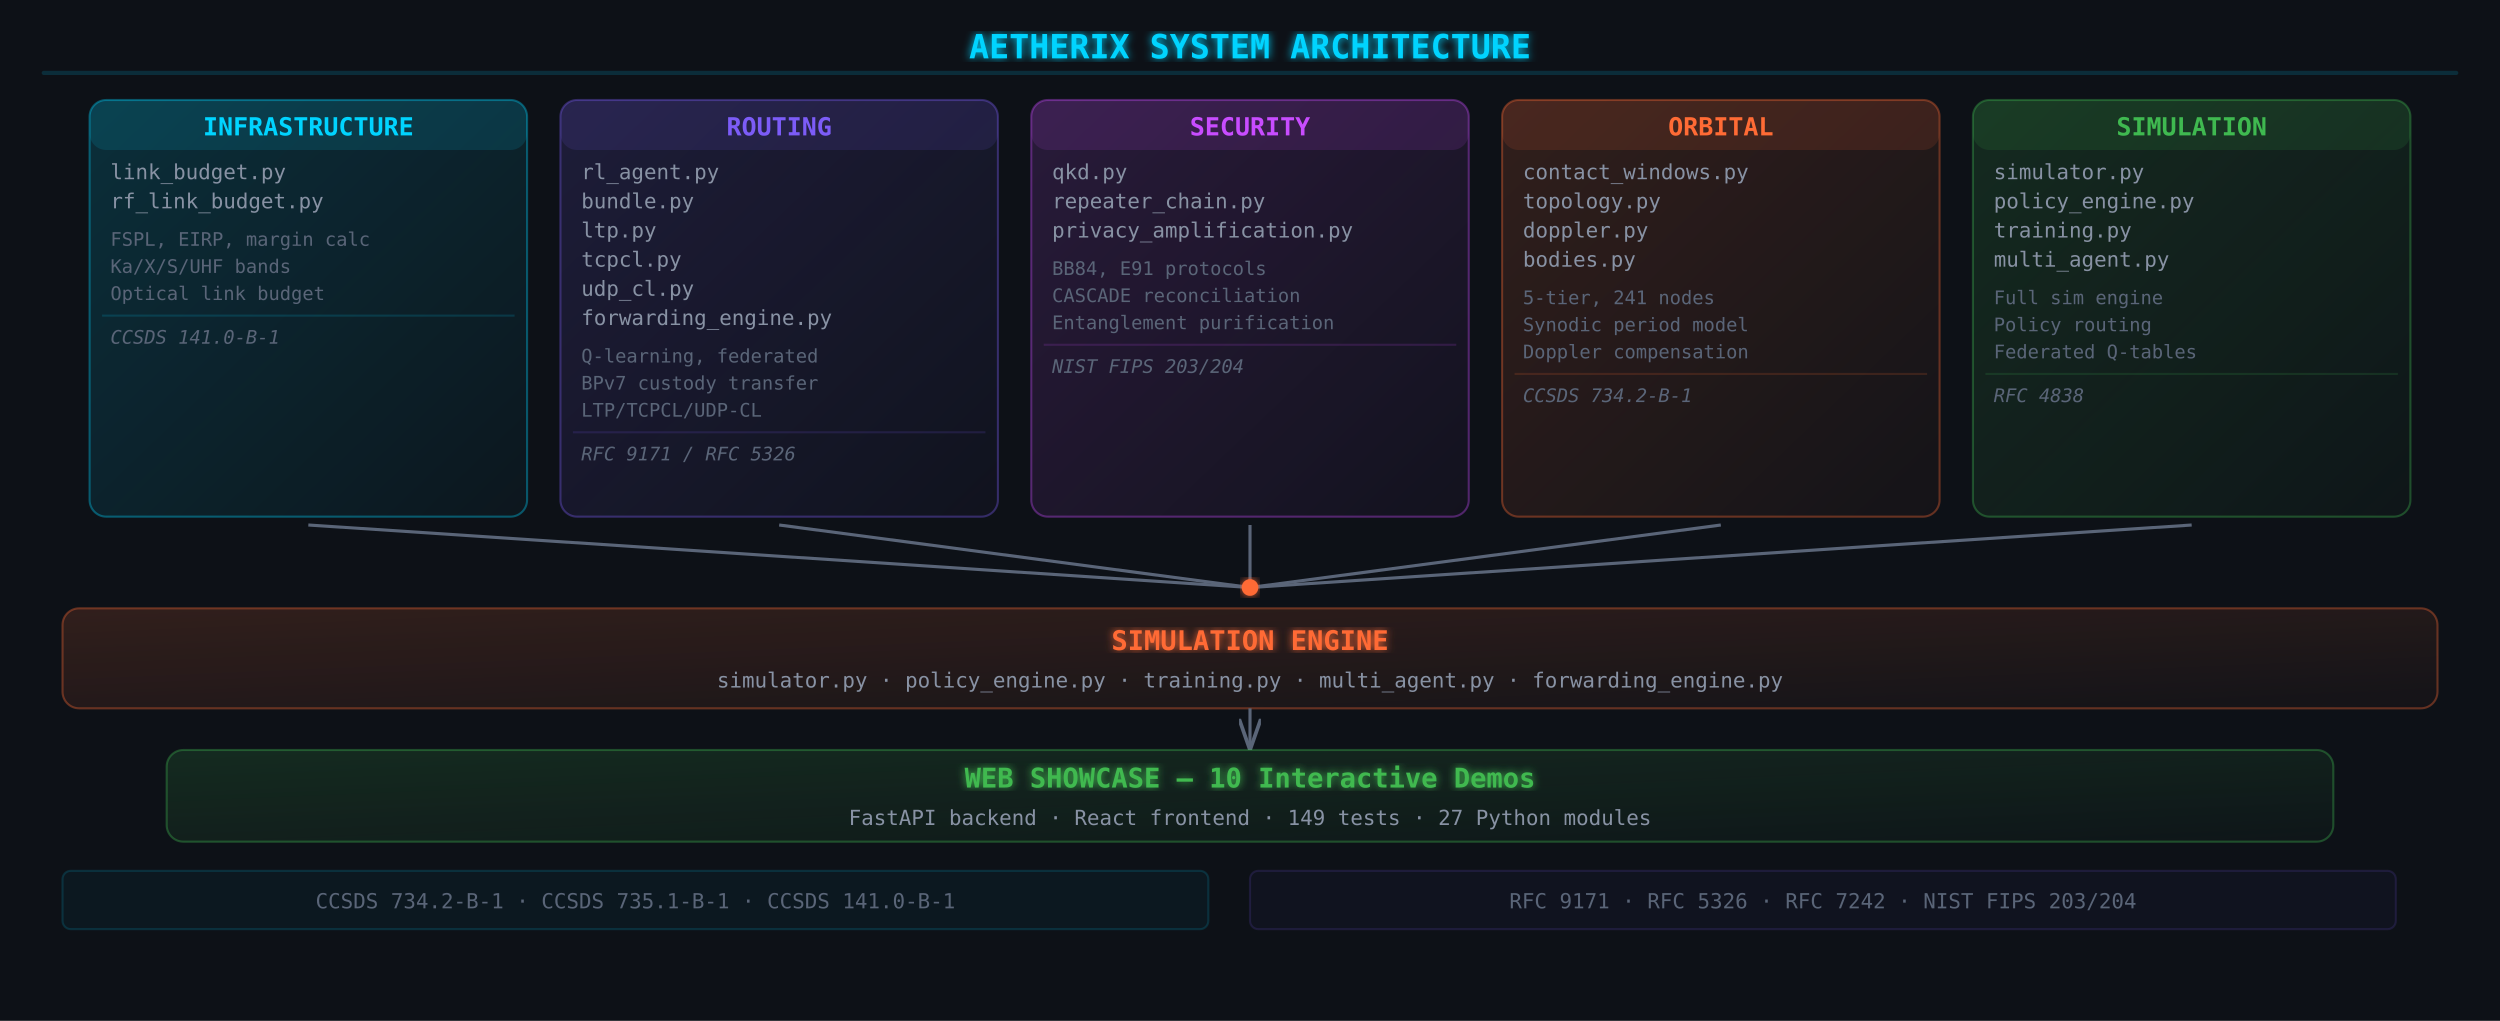
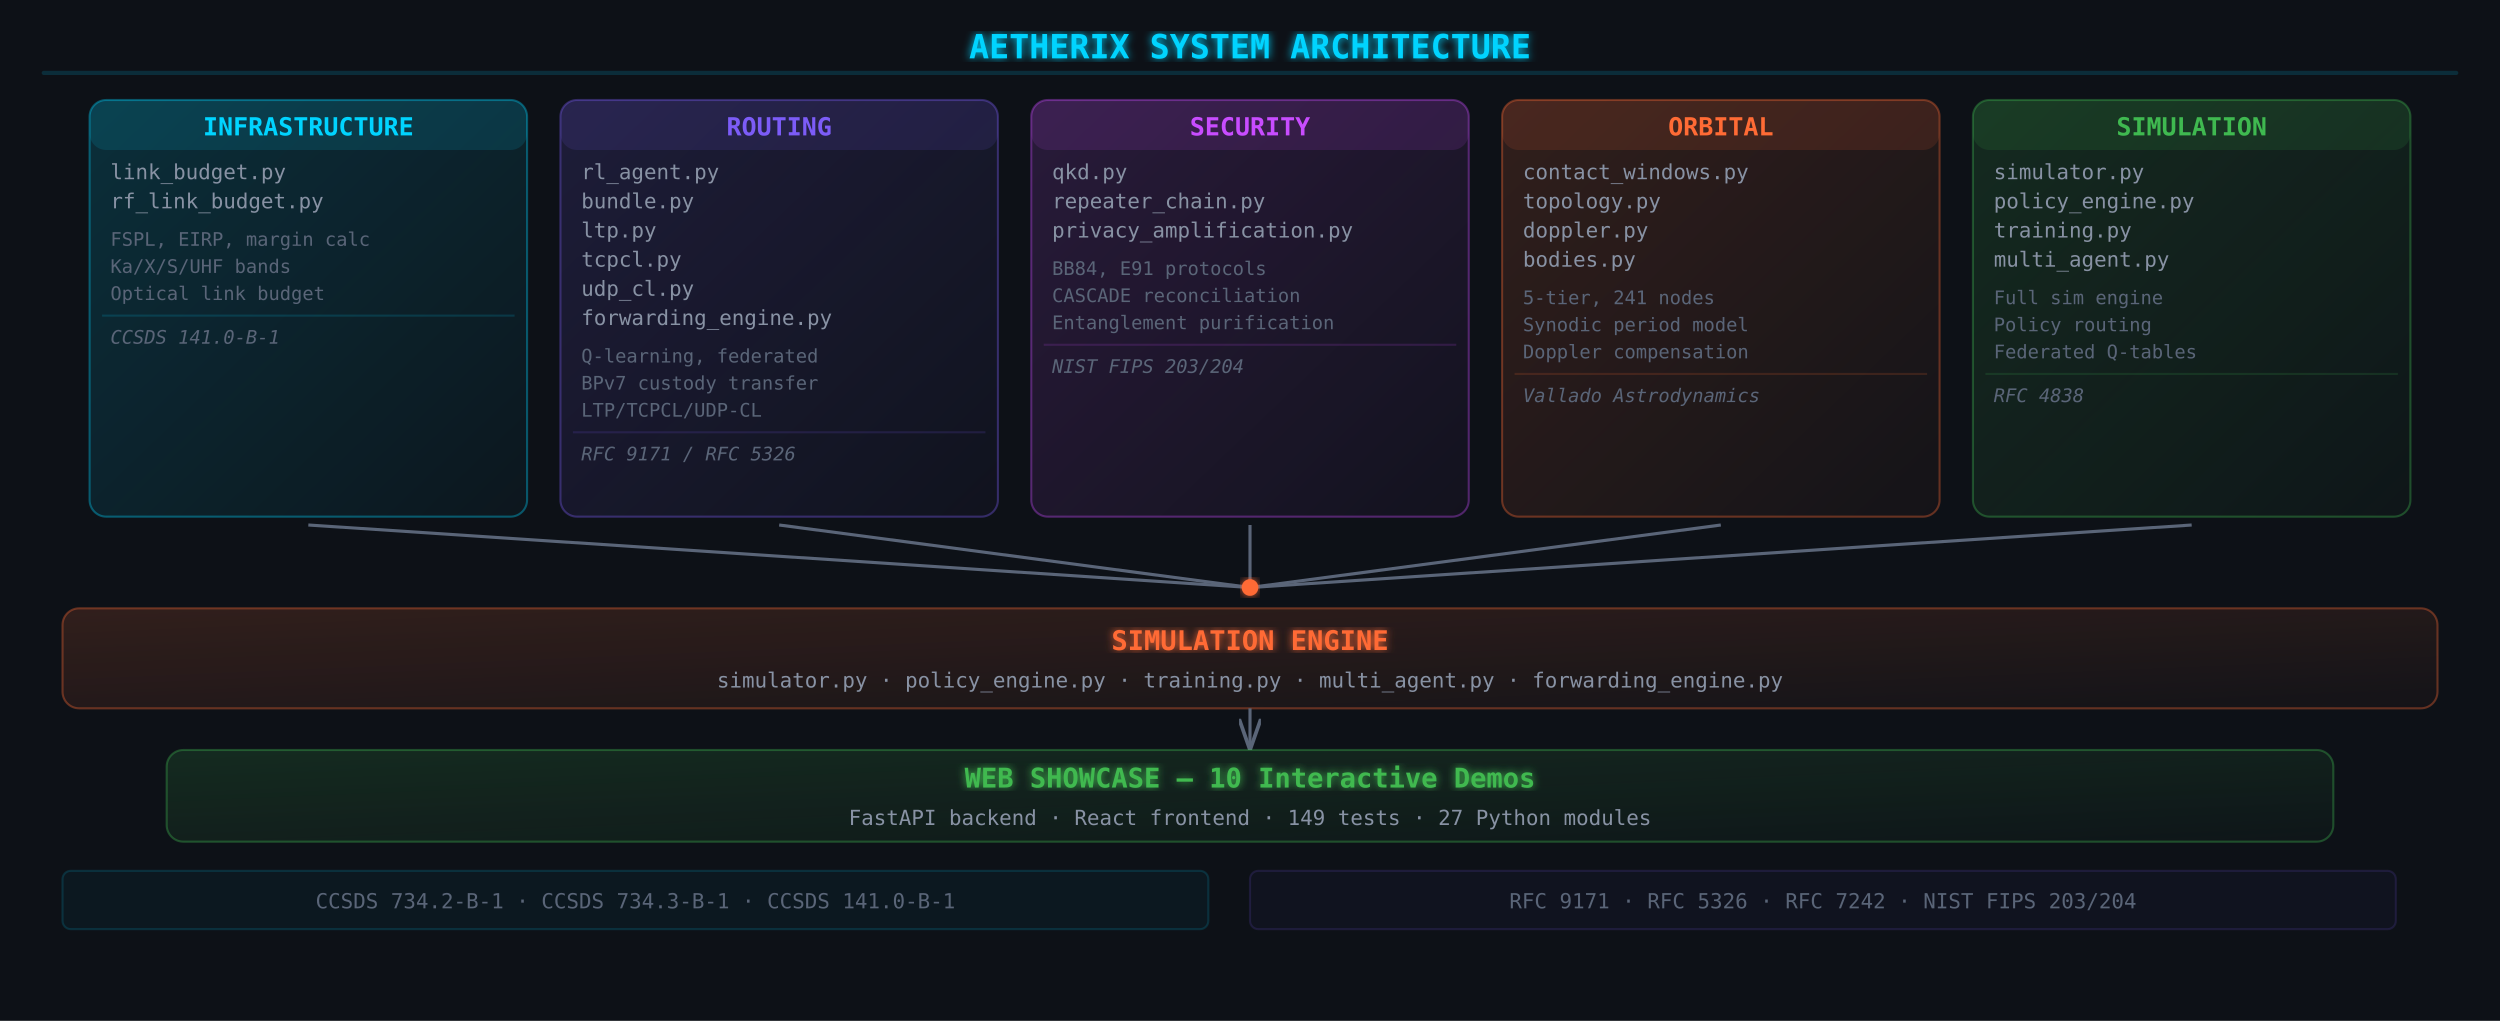
<svg xmlns="http://www.w3.org/2000/svg" viewBox="0 0 1200 490" width="1200" height="490">
  <rect width="1200" height="490" fill="#0d1117" />
  <defs>
    <filter id="glow">
      <feGaussianBlur stdDeviation="2" result="blur" />
      <feMerge>
        <feMergeNode in="blur" />
        <feMergeNode in="SourceGraphic" />
      </feMerge>
    </filter>
    <filter id="glowStrong">
      <feGaussianBlur stdDeviation="4" result="blur" />
      <feMerge>
        <feMergeNode in="blur" />
        <feMergeNode in="SourceGraphic" />
      </feMerge>
    </filter>
    <linearGradient id="gradCyan" x1="0" y1="0" x2="1" y2="1">
      <stop offset="0%" stop-color="#00d4ff" stop-opacity="0.15" />
      <stop offset="100%" stop-color="#00d4ff" stop-opacity="0.03" />
    </linearGradient>
    <linearGradient id="gradPurple" x1="0" y1="0" x2="1" y2="1">
      <stop offset="0%" stop-color="#7c5cf7" stop-opacity="0.15" />
      <stop offset="100%" stop-color="#7c5cf7" stop-opacity="0.03" />
    </linearGradient>
    <linearGradient id="gradOrange" x1="0" y1="0" x2="1" y2="1">
      <stop offset="0%" stop-color="#ff6b35" stop-opacity="0.15" />
      <stop offset="100%" stop-color="#ff6b35" stop-opacity="0.03" />
    </linearGradient>
    <linearGradient id="gradGreen" x1="0" y1="0" x2="1" y2="1">
      <stop offset="0%" stop-color="#3fb950" stop-opacity="0.15" />
      <stop offset="100%" stop-color="#3fb950" stop-opacity="0.03" />
    </linearGradient>
    <linearGradient id="gradMagenta" x1="0" y1="0" x2="1" y2="1">
      <stop offset="0%" stop-color="#c84cff" stop-opacity="0.15" />
      <stop offset="100%" stop-color="#c84cff" stop-opacity="0.03" />
    </linearGradient>
    <linearGradient id="gradGold" x1="0" y1="0" x2="1" y2="1">
      <stop offset="0%" stop-color="#d29922" stop-opacity="0.15" />
      <stop offset="100%" stop-color="#d29922" stop-opacity="0.03" />
    </linearGradient>
    <linearGradient id="gradRed" x1="0" y1="0" x2="1" y2="1">
      <stop offset="0%" stop-color="#f85149" stop-opacity="0.15" />
      <stop offset="100%" stop-color="#f85149" stop-opacity="0.03" />
    </linearGradient>
    <linearGradient id="gradMarsEarth" x1="0" y1="0" x2="1" y2="0">
      <stop offset="0%" stop-color="#ff6b35" stop-opacity="0.3" />
      <stop offset="50%" stop-color="#7c5cf7" stop-opacity="0.15" />
      <stop offset="100%" stop-color="#00d4ff" stop-opacity="0.3" />
    </linearGradient>
    <marker id="arrCyan" markerWidth="10" markerHeight="7" refX="10" refY="3.5" orient="auto">
      <path d="M0,0 L10,3.5 L0,7" fill="none" stroke="#00d4ff" stroke-width="1.2" />
    </marker>
    <marker id="arrPurple" markerWidth="10" markerHeight="7" refX="10" refY="3.5" orient="auto">
      <path d="M0,0 L10,3.5 L0,7" fill="none" stroke="#7c5cf7" stroke-width="1.2" />
    </marker>
    <marker id="arrGray" markerWidth="10" markerHeight="7" refX="10" refY="3.5" orient="auto">
      <path d="M0,0 L10,3.5 L0,7" fill="none" stroke="#5a6578" stroke-width="1.2" />
    </marker>
    <marker id="arrGreen" markerWidth="10" markerHeight="7" refX="10" refY="3.5" orient="auto">
      <path d="M0,0 L10,3.5 L0,7" fill="none" stroke="#3fb950" stroke-width="1.2" />
    </marker>
    <marker id="arrOrange" markerWidth="10" markerHeight="7" refX="10" refY="3.5" orient="auto">
      <path d="M0,0 L10,3.5 L0,7" fill="none" stroke="#ff6b35" stroke-width="1.2" />
    </marker>
    <marker id="arrMagenta" markerWidth="10" markerHeight="7" refX="10" refY="3.5" orient="auto">
      <path d="M0,0 L10,3.5 L0,7" fill="none" stroke="#c84cff" stroke-width="1.2" />
    </marker>
    <marker id="arrGold" markerWidth="10" markerHeight="7" refX="10" refY="3.5" orient="auto">
      <path d="M0,0 L10,3.5 L0,7" fill="none" stroke="#d29922" stroke-width="1.2" />
    </marker>
    <marker id="arrRed" markerWidth="10" markerHeight="7" refX="10" refY="3.5" orient="auto">
      <path d="M0,0 L10,3.5 L0,7" fill="none" stroke="#f85149" stroke-width="1.2" />
    </marker>
  </defs>
  <text x="600" y="28" text-anchor="middle" fill="#00d4ff" font-size="16" font-weight="700" font-family="'SF Mono', 'Cascadia Code', 'Fira Code', monospace" filter="url(#glow)">AETHERIX SYSTEM ARCHITECTURE</text>
  <rect x="20" y="34" width="1160" height="2" rx="1" fill="#00d4ff" fill-opacity="0.15" />
  <rect x="43" y="48" width="210" height="200" rx="8" fill="url(#gradCyan)" stroke="#00d4ff" stroke-opacity="0.35" />
  <rect x="43" y="48" width="210" height="24" rx="8" fill="#00d4ff" fill-opacity="0.12" />
  <text x="148" y="65" text-anchor="middle" fill="#00d4ff" font-size="12" font-weight="700" font-family="'SF Mono', 'Cascadia Code', 'Fira Code', monospace">INFRASTRUCTURE</text>
  <text x="53" y="86" fill="#8892a4" font-size="10" font-family="'SF Mono', 'Cascadia Code', 'Fira Code', monospace">link_budget.py</text>
  <text x="53" y="100" fill="#8892a4" font-size="10" font-family="'SF Mono', 'Cascadia Code', 'Fira Code', monospace">rf_link_budget.py</text>
  <text x="53" y="118" fill="#5a6578" font-size="9" font-family="'SF Mono', 'Cascadia Code', 'Fira Code', monospace">FSPL, EIRP, margin calc</text>
  <text x="53" y="131" fill="#5a6578" font-size="9" font-family="'SF Mono', 'Cascadia Code', 'Fira Code', monospace">Ka/X/S/UHF bands</text>
  <text x="53" y="144" fill="#5a6578" font-size="9" font-family="'SF Mono', 'Cascadia Code', 'Fira Code', monospace">Optical link budget</text>
  <rect x="49" y="151" width="198" height="1" fill="#00d4ff" fill-opacity="0.15" />
  <text x="53" y="165" fill="#5a6578" font-size="9" font-family="'SF Mono', 'Cascadia Code', 'Fira Code', monospace" font-style="italic">CCSDS 141.0-B-1</text>
  <rect x="269" y="48" width="210" height="200" rx="8" fill="url(#gradPurple)" stroke="#7c5cf7" stroke-opacity="0.35" />
  <rect x="269" y="48" width="210" height="24" rx="8" fill="#7c5cf7" fill-opacity="0.12" />
  <text x="374" y="65" text-anchor="middle" fill="#7c5cf7" font-size="12" font-weight="700" font-family="'SF Mono', 'Cascadia Code', 'Fira Code', monospace">ROUTING</text>
  <text x="279" y="86" fill="#8892a4" font-size="10" font-family="'SF Mono', 'Cascadia Code', 'Fira Code', monospace">rl_agent.py</text>
  <text x="279" y="100" fill="#8892a4" font-size="10" font-family="'SF Mono', 'Cascadia Code', 'Fira Code', monospace">bundle.py</text>
  <text x="279" y="114" fill="#8892a4" font-size="10" font-family="'SF Mono', 'Cascadia Code', 'Fira Code', monospace">ltp.py</text>
  <text x="279" y="128" fill="#8892a4" font-size="10" font-family="'SF Mono', 'Cascadia Code', 'Fira Code', monospace">tcpcl.py</text>
  <text x="279" y="142" fill="#8892a4" font-size="10" font-family="'SF Mono', 'Cascadia Code', 'Fira Code', monospace">udp_cl.py</text>
  <text x="279" y="156" fill="#8892a4" font-size="10" font-family="'SF Mono', 'Cascadia Code', 'Fira Code', monospace">forwarding_engine.py</text>
  <text x="279" y="174" fill="#5a6578" font-size="9" font-family="'SF Mono', 'Cascadia Code', 'Fira Code', monospace">Q-learning, federated</text>
  <text x="279" y="187" fill="#5a6578" font-size="9" font-family="'SF Mono', 'Cascadia Code', 'Fira Code', monospace">BPv7 custody transfer</text>
  <text x="279" y="200" fill="#5a6578" font-size="9" font-family="'SF Mono', 'Cascadia Code', 'Fira Code', monospace">LTP/TCPCL/UDP-CL</text>
  <rect x="275" y="207" width="198" height="1" fill="#7c5cf7" fill-opacity="0.15" />
  <text x="279" y="221" fill="#5a6578" font-size="9" font-family="'SF Mono', 'Cascadia Code', 'Fira Code', monospace" font-style="italic">RFC 9171 / RFC 5326</text>
  <rect x="495" y="48" width="210" height="200" rx="8" fill="url(#gradMagenta)" stroke="#c84cff" stroke-opacity="0.35" />
  <rect x="495" y="48" width="210" height="24" rx="8" fill="#c84cff" fill-opacity="0.12" />
  <text x="600" y="65" text-anchor="middle" fill="#c84cff" font-size="12" font-weight="700" font-family="'SF Mono', 'Cascadia Code', 'Fira Code', monospace">SECURITY</text>
  <text x="505" y="86" fill="#8892a4" font-size="10" font-family="'SF Mono', 'Cascadia Code', 'Fira Code', monospace">qkd.py</text>
  <text x="505" y="100" fill="#8892a4" font-size="10" font-family="'SF Mono', 'Cascadia Code', 'Fira Code', monospace">repeater_chain.py</text>
  <text x="505" y="114" fill="#8892a4" font-size="10" font-family="'SF Mono', 'Cascadia Code', 'Fira Code', monospace">privacy_amplification.py</text>
  <text x="505" y="132" fill="#5a6578" font-size="9" font-family="'SF Mono', 'Cascadia Code', 'Fira Code', monospace">BB84, E91 protocols</text>
  <text x="505" y="145" fill="#5a6578" font-size="9" font-family="'SF Mono', 'Cascadia Code', 'Fira Code', monospace">CASCADE reconciliation</text>
  <text x="505" y="158" fill="#5a6578" font-size="9" font-family="'SF Mono', 'Cascadia Code', 'Fira Code', monospace">Entanglement purification</text>
  <rect x="501" y="165" width="198" height="1" fill="#c84cff" fill-opacity="0.15" />
  <text x="505" y="179" fill="#5a6578" font-size="9" font-family="'SF Mono', 'Cascadia Code', 'Fira Code', monospace" font-style="italic">NIST FIPS 203/204</text>
  <rect x="721" y="48" width="210" height="200" rx="8" fill="url(#gradOrange)" stroke="#ff6b35" stroke-opacity="0.35" />
  <rect x="721" y="48" width="210" height="24" rx="8" fill="#ff6b35" fill-opacity="0.12" />
  <text x="826" y="65" text-anchor="middle" fill="#ff6b35" font-size="12" font-weight="700" font-family="'SF Mono', 'Cascadia Code', 'Fira Code', monospace">ORBITAL</text>
  <text x="731" y="86" fill="#8892a4" font-size="10" font-family="'SF Mono', 'Cascadia Code', 'Fira Code', monospace">contact_windows.py</text>
  <text x="731" y="100" fill="#8892a4" font-size="10" font-family="'SF Mono', 'Cascadia Code', 'Fira Code', monospace">topology.py</text>
  <text x="731" y="114" fill="#8892a4" font-size="10" font-family="'SF Mono', 'Cascadia Code', 'Fira Code', monospace">doppler.py</text>
  <text x="731" y="128" fill="#8892a4" font-size="10" font-family="'SF Mono', 'Cascadia Code', 'Fira Code', monospace">bodies.py</text>
  <text x="731" y="146" fill="#5a6578" font-size="9" font-family="'SF Mono', 'Cascadia Code', 'Fira Code', monospace">5-tier, 241 nodes</text>
  <text x="731" y="159" fill="#5a6578" font-size="9" font-family="'SF Mono', 'Cascadia Code', 'Fira Code', monospace">Synodic period model</text>
  <text x="731" y="172" fill="#5a6578" font-size="9" font-family="'SF Mono', 'Cascadia Code', 'Fira Code', monospace">Doppler compensation</text>
  <rect x="727" y="179" width="198" height="1" fill="#ff6b35" fill-opacity="0.15" />
-   <text x="731" y="193" fill="#5a6578" font-size="9" font-family="'SF Mono', 'Cascadia Code', 'Fira Code', monospace" font-style="italic">CCSDS 734.2-B-1</text>
+   <text x="731" y="193" fill="#5a6578" font-size="9" font-family="'SF Mono', 'Cascadia Code', 'Fira Code', monospace" font-style="italic">Vallado Astrodynamics</text>
  <rect x="947" y="48" width="210" height="200" rx="8" fill="url(#gradGreen)" stroke="#3fb950" stroke-opacity="0.35" />
  <rect x="947" y="48" width="210" height="24" rx="8" fill="#3fb950" fill-opacity="0.12" />
  <text x="1052" y="65" text-anchor="middle" fill="#3fb950" font-size="12" font-weight="700" font-family="'SF Mono', 'Cascadia Code', 'Fira Code', monospace">SIMULATION</text>
  <text x="957" y="86" fill="#8892a4" font-size="10" font-family="'SF Mono', 'Cascadia Code', 'Fira Code', monospace">simulator.py</text>
  <text x="957" y="100" fill="#8892a4" font-size="10" font-family="'SF Mono', 'Cascadia Code', 'Fira Code', monospace">policy_engine.py</text>
  <text x="957" y="114" fill="#8892a4" font-size="10" font-family="'SF Mono', 'Cascadia Code', 'Fira Code', monospace">training.py</text>
  <text x="957" y="128" fill="#8892a4" font-size="10" font-family="'SF Mono', 'Cascadia Code', 'Fira Code', monospace">multi_agent.py</text>
  <text x="957" y="146" fill="#5a6578" font-size="9" font-family="'SF Mono', 'Cascadia Code', 'Fira Code', monospace">Full sim engine</text>
  <text x="957" y="159" fill="#5a6578" font-size="9" font-family="'SF Mono', 'Cascadia Code', 'Fira Code', monospace">Policy routing</text>
  <text x="957" y="172" fill="#5a6578" font-size="9" font-family="'SF Mono', 'Cascadia Code', 'Fira Code', monospace">Federated Q-tables</text>
  <rect x="953" y="179" width="198" height="1" fill="#3fb950" fill-opacity="0.15" />
  <text x="957" y="193" fill="#5a6578" font-size="9" font-family="'SF Mono', 'Cascadia Code', 'Fira Code', monospace" font-style="italic">RFC 4838</text>
  <line x1="148" y1="252" x2="600" y2="282" stroke="#5a6578" stroke-width="1.5" />
  <line x1="374" y1="252" x2="600" y2="282" stroke="#5a6578" stroke-width="1.5" />
  <line x1="600" y1="252" x2="600" y2="282" stroke="#5a6578" stroke-width="1.5" />
  <line x1="826" y1="252" x2="600" y2="282" stroke="#5a6578" stroke-width="1.5" />
  <line x1="1052" y1="252" x2="600" y2="282" stroke="#5a6578" stroke-width="1.5" />
  <circle cx="600" cy="282" r="4" fill="#ff6b35" filter="url(#glow)" />
  <rect x="30" y="292" width="1140" height="48" rx="8" fill="url(#gradOrange)" stroke="#ff6b35" stroke-opacity="0.35" />
  <text x="600" y="312" text-anchor="middle" fill="#ff6b35" font-size="13" font-weight="700" font-family="'SF Mono', 'Cascadia Code', 'Fira Code', monospace" filter="url(#glow)">SIMULATION ENGINE</text>
  <text x="600" y="330" text-anchor="middle" fill="#8892a4" font-size="10" font-family="'SF Mono', 'Cascadia Code', 'Fira Code', monospace">simulator.py · policy_engine.py · training.py · multi_agent.py · forwarding_engine.py</text>
  <line x1="600" y1="340" x2="600" y2="360" stroke="#5a6578" stroke-width="1.5" marker-end="url(#arrGray)" />
  <rect x="80" y="360" width="1040" height="44" rx="8" fill="url(#gradGreen)" stroke="#3fb950" stroke-opacity="0.35" />
  <text x="600" y="378" text-anchor="middle" fill="#3fb950" font-size="13" font-weight="700" font-family="'SF Mono', 'Cascadia Code', 'Fira Code', monospace" filter="url(#glow)">WEB SHOWCASE — 10 Interactive Demos</text>
  <text x="600" y="396" text-anchor="middle" fill="#8892a4" font-size="10" font-family="'SF Mono', 'Cascadia Code', 'Fira Code', monospace">FastAPI backend · React frontend · 149 tests · 27 Python modules</text>
  <rect x="30" y="418" width="550" height="28" rx="4" fill="#00d4ff" fill-opacity="0.04" stroke="#00d4ff" stroke-opacity="0.15" />
-   <text x="305" y="436" text-anchor="middle" fill="#5a6578" font-size="10" font-family="'SF Mono', 'Cascadia Code', 'Fira Code', monospace">CCSDS 734.2-B-1 · CCSDS 735.1-B-1 · CCSDS 141.0-B-1</text>
+   <text x="305" y="436" text-anchor="middle" fill="#5a6578" font-size="10" font-family="'SF Mono', 'Cascadia Code', 'Fira Code', monospace">CCSDS 734.2-B-1 · CCSDS 734.3-B-1 · CCSDS 141.0-B-1</text>
  <rect x="600" y="418" width="550" height="28" rx="4" fill="#7c5cf7" fill-opacity="0.04" stroke="#7c5cf7" stroke-opacity="0.15" />
  <text x="875" y="436" text-anchor="middle" fill="#5a6578" font-size="10" font-family="'SF Mono', 'Cascadia Code', 'Fira Code', monospace">RFC 9171 · RFC 5326 · RFC 7242 · NIST FIPS 203/204</text>
</svg>
